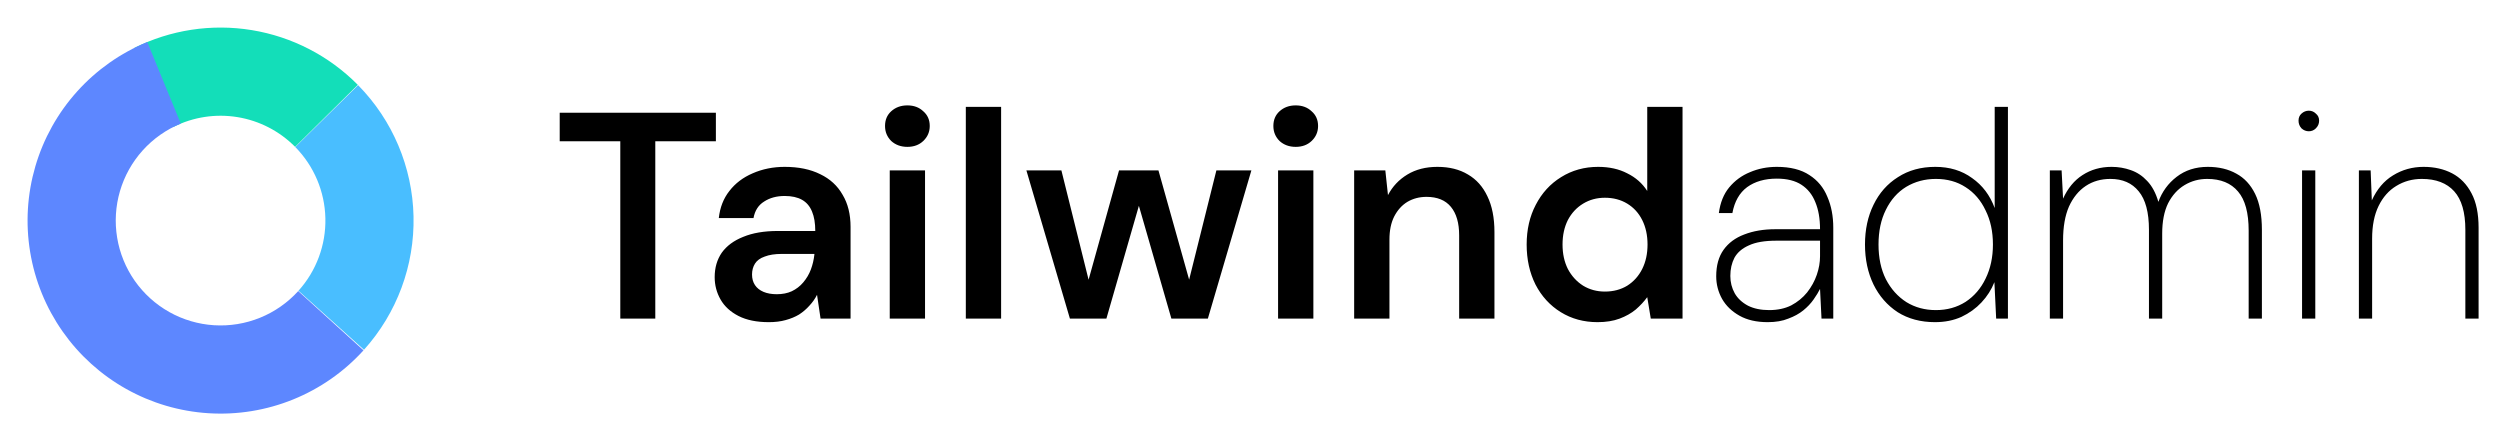
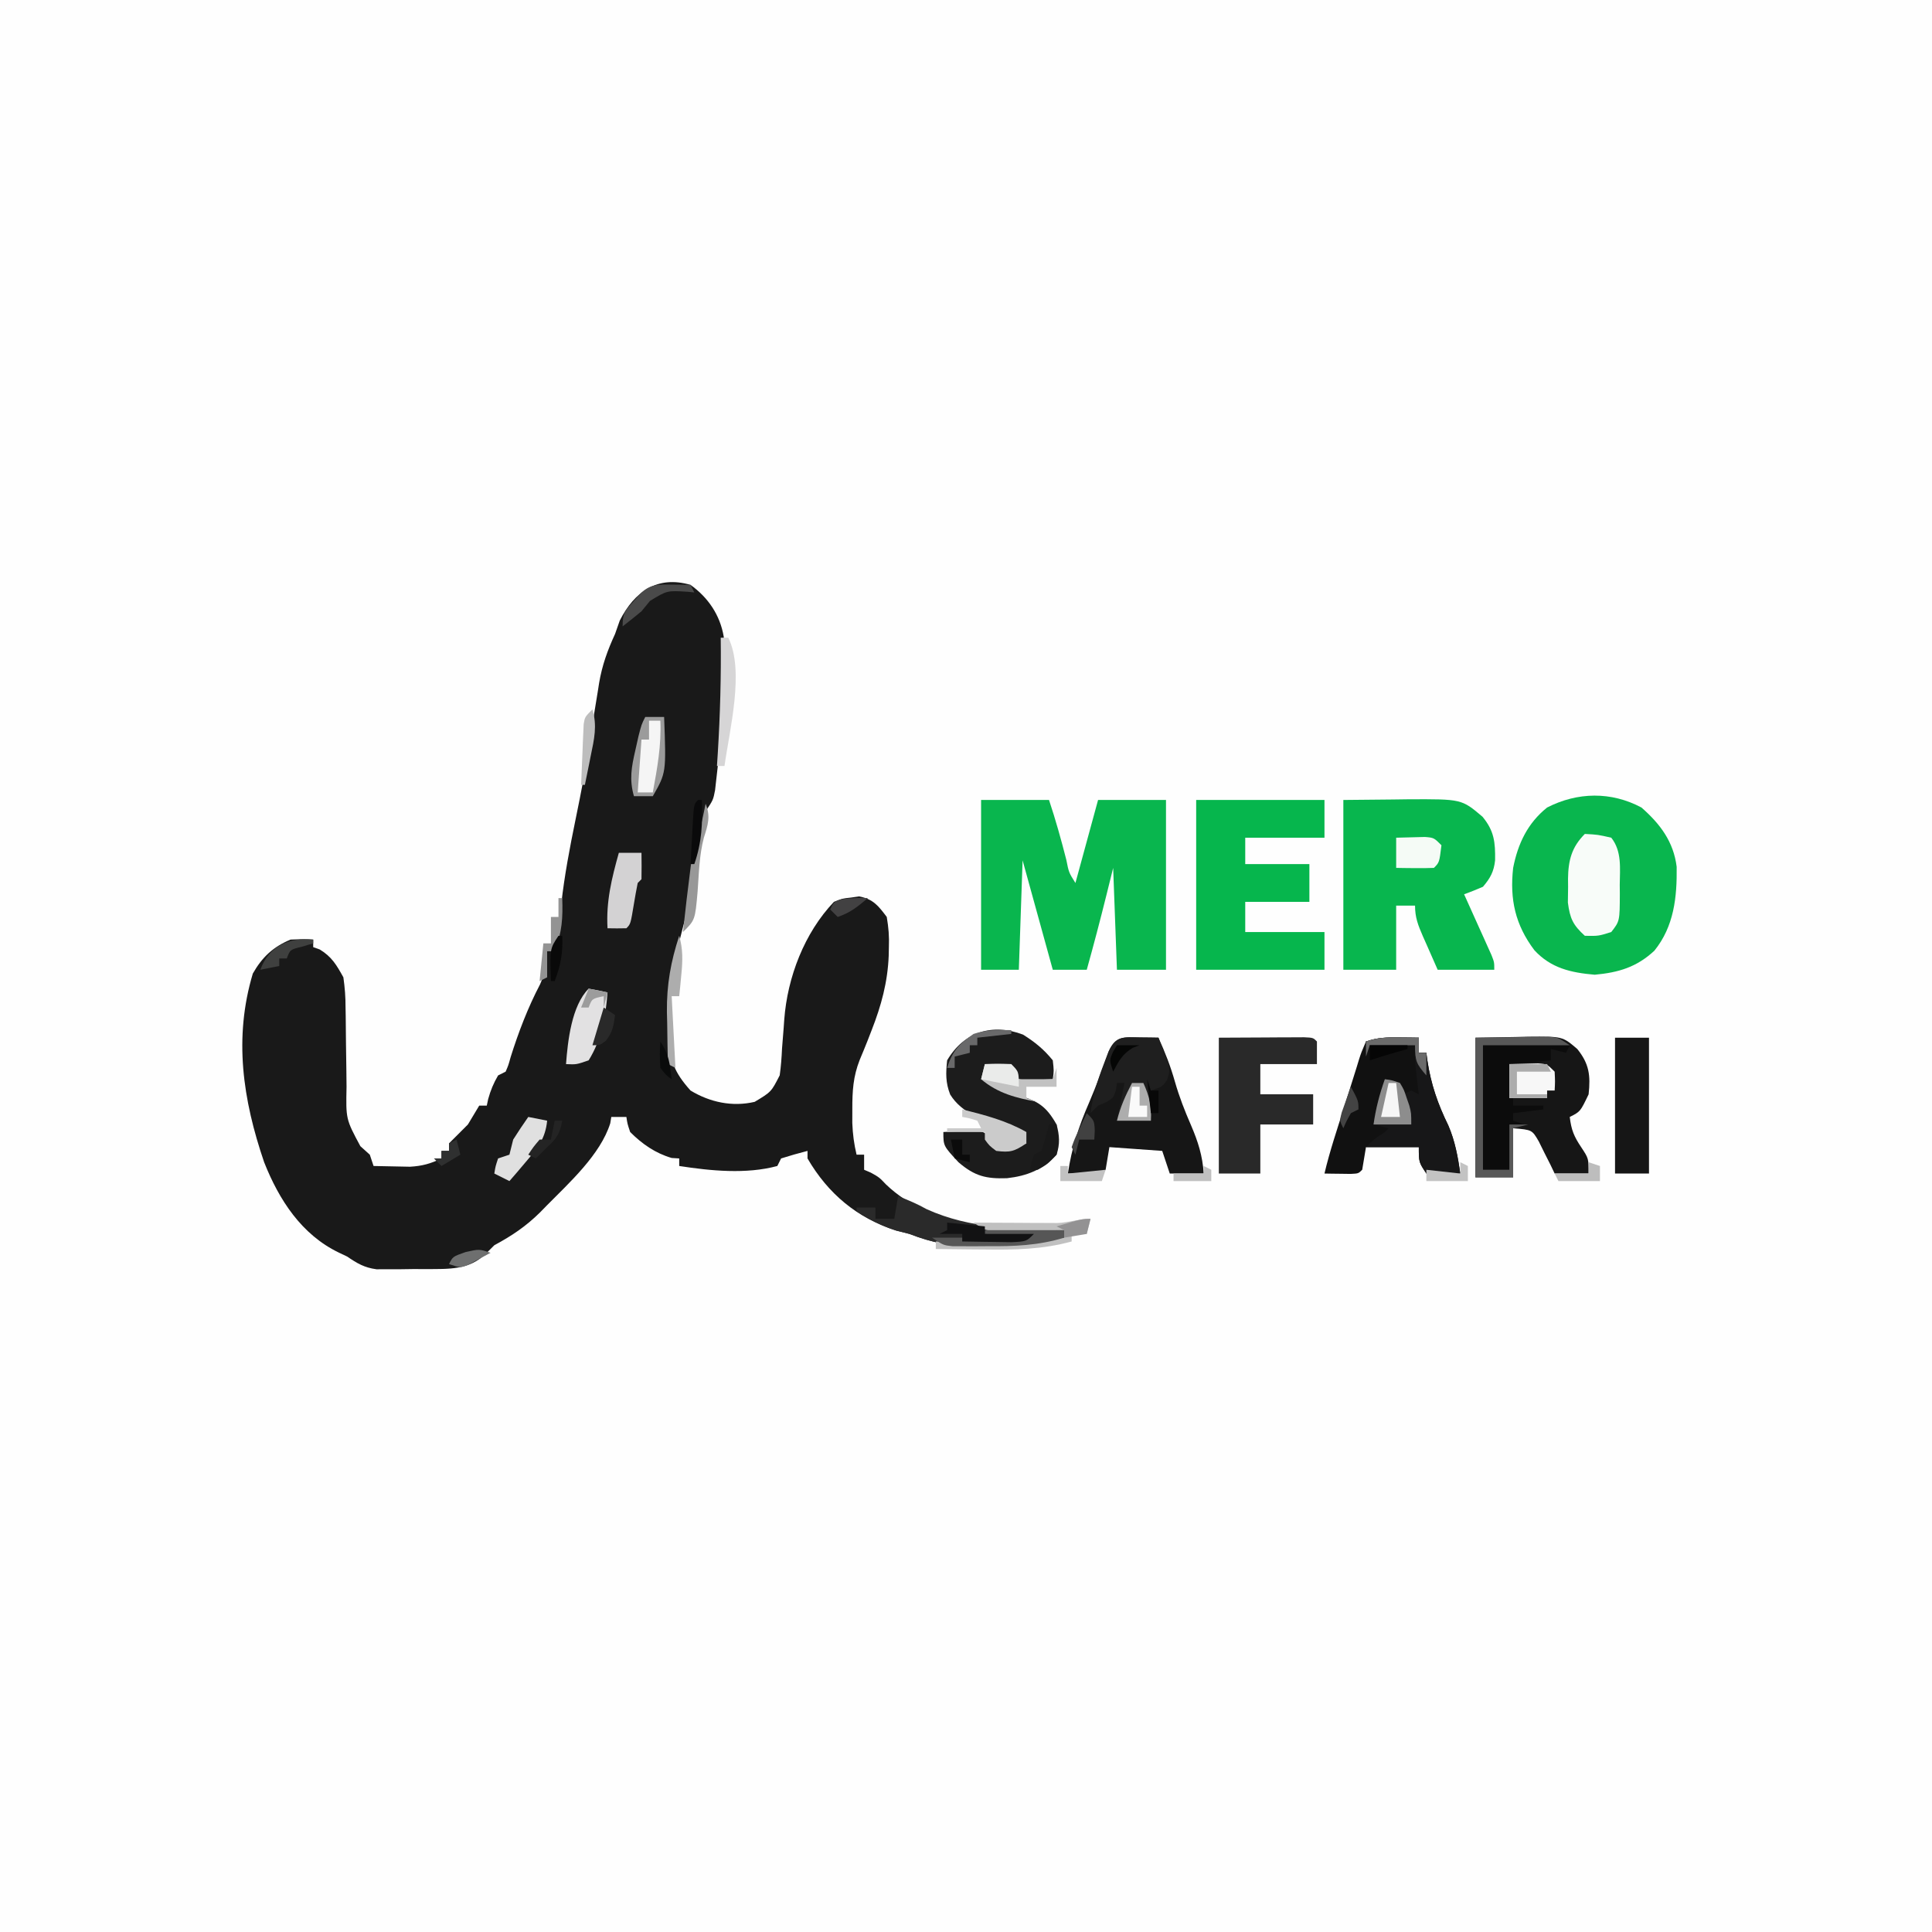
- <svg xmlns="http://www.w3.org/2000/svg" width="204" height="36" viewBox="0 0 204 36" fill="none">
-   <path d="M29.701 28.541C32.387 25.558 33.834 21.663 33.744 17.65C33.655 13.637 32.036 9.809 29.22 6.949L24.094 11.997C25.624 13.551 26.503 15.63 26.551 17.81C26.6 19.99 25.814 22.106 24.355 23.726L29.701 28.541Z" fill="#49BEFF" />
-   <path d="M29.196 6.923C26.858 4.559 23.831 2.996 20.55 2.458C17.268 1.919 13.901 2.433 10.93 3.926L14.159 10.355C15.773 9.544 17.602 9.265 19.385 9.558C21.167 9.85 22.811 10.699 24.082 11.983L29.196 6.923Z" fill="#13DEB9" />
-   <path d="M12.018 3.43C9.832 4.327 7.876 5.705 6.295 7.461C4.714 9.217 3.548 11.307 2.884 13.575C2.221 15.842 2.075 18.23 2.46 20.562C2.844 22.894 3.748 25.109 5.105 27.043C6.462 28.978 8.236 30.583 10.298 31.738C12.359 32.894 14.653 33.571 17.012 33.719C19.37 33.868 21.732 33.484 23.921 32.595C26.111 31.707 28.073 30.338 29.661 28.588L24.335 23.752C23.472 24.702 22.406 25.446 21.217 25.928C20.027 26.411 18.744 26.62 17.463 26.539C16.182 26.458 14.936 26.091 13.816 25.463C12.697 24.835 11.732 23.963 10.995 22.913C10.258 21.861 9.767 20.658 9.559 19.392C9.35 18.125 9.429 16.828 9.789 15.596C10.15 14.364 10.783 13.229 11.642 12.275C12.501 11.321 13.563 10.573 14.751 10.085L12.018 3.43Z" fill="#5D87FF" />
-   <path d="M50.616 26V11.528H45.672V9.2H58.416V11.528H53.472V26H50.616ZM62.734 26.288C61.742 26.288 60.918 26.12 60.262 25.784C59.606 25.448 59.118 25 58.798 24.44C58.478 23.88 58.318 23.272 58.318 22.616C58.318 21.848 58.51 21.184 58.894 20.624C59.294 20.064 59.878 19.632 60.646 19.328C61.414 19.008 62.358 18.848 63.478 18.848H66.526C66.526 18.208 66.438 17.68 66.262 17.264C66.086 16.832 65.814 16.512 65.446 16.304C65.078 16.096 64.606 15.992 64.03 15.992C63.374 15.992 62.814 16.144 62.35 16.448C61.886 16.736 61.598 17.184 61.486 17.792H58.654C58.75 16.928 59.038 16.192 59.518 15.584C59.998 14.96 60.63 14.48 61.414 14.144C62.214 13.792 63.086 13.616 64.03 13.616C65.166 13.616 66.134 13.816 66.934 14.216C67.734 14.6 68.342 15.16 68.758 15.896C69.19 16.616 69.406 17.488 69.406 18.512V26H66.958L66.67 24.056C66.51 24.376 66.302 24.672 66.046 24.944C65.806 25.216 65.526 25.456 65.206 25.664C64.886 25.856 64.518 26.008 64.102 26.12C63.702 26.232 63.246 26.288 62.734 26.288ZM63.382 24.008C63.846 24.008 64.254 23.928 64.606 23.768C64.974 23.592 65.286 23.352 65.542 23.048C65.814 22.728 66.022 22.376 66.166 21.992C66.31 21.608 66.406 21.2 66.454 20.768V20.72H63.79C63.23 20.72 62.766 20.792 62.398 20.936C62.03 21.064 61.766 21.256 61.606 21.512C61.446 21.768 61.366 22.064 61.366 22.4C61.366 22.736 61.446 23.024 61.606 23.264C61.766 23.504 61.998 23.688 62.302 23.816C62.606 23.944 62.966 24.008 63.382 24.008ZM72.603 26V13.904H75.483V26H72.603ZM74.043 11.984C73.515 11.984 73.075 11.824 72.723 11.504C72.387 11.168 72.219 10.76 72.219 10.28C72.219 9.784 72.387 9.384 72.723 9.08C73.075 8.76 73.515 8.6 74.043 8.6C74.571 8.6 75.003 8.76 75.339 9.08C75.691 9.384 75.867 9.784 75.867 10.28C75.867 10.76 75.691 11.168 75.339 11.504C75.003 11.824 74.571 11.984 74.043 11.984ZM78.811 26V8.72H81.691V26H78.811ZM87.305 26L83.753 13.904H86.609L89.081 23.84L88.553 23.816L91.313 13.904H94.529L97.313 23.816H96.785L99.257 13.904H102.113L98.561 26H95.585L92.633 15.752H93.233L90.281 26H87.305ZM104.291 26V13.904H107.171V26H104.291ZM105.73 11.984C105.203 11.984 104.763 11.824 104.411 11.504C104.075 11.168 103.907 10.76 103.907 10.28C103.907 9.784 104.075 9.384 104.411 9.08C104.763 8.76 105.203 8.6 105.73 8.6C106.259 8.6 106.691 8.76 107.027 9.08C107.379 9.384 107.555 9.784 107.555 10.28C107.555 10.76 107.379 11.168 107.027 11.504C106.691 11.824 106.259 11.984 105.73 11.984ZM110.499 26V13.904H113.043L113.259 15.92C113.627 15.216 114.155 14.656 114.843 14.24C115.531 13.824 116.347 13.616 117.291 13.616C118.267 13.616 119.099 13.824 119.787 14.24C120.475 14.64 121.003 15.232 121.371 16.016C121.755 16.8 121.947 17.776 121.947 18.944V26H119.067V19.208C119.067 18.2 118.843 17.424 118.395 16.88C117.947 16.336 117.283 16.064 116.403 16.064C115.827 16.064 115.307 16.2 114.843 16.472C114.395 16.744 114.035 17.144 113.763 17.672C113.507 18.184 113.379 18.808 113.379 19.544V26H110.499ZM130.359 26.288C129.239 26.288 128.239 26.016 127.359 25.472C126.479 24.928 125.791 24.176 125.295 23.216C124.815 22.256 124.575 21.168 124.575 19.952C124.575 18.736 124.823 17.656 125.319 16.712C125.815 15.752 126.503 15 127.383 14.456C128.279 13.896 129.287 13.616 130.407 13.616C131.319 13.616 132.111 13.792 132.783 14.144C133.471 14.48 134.015 14.96 134.415 15.584V8.72H137.295V26H134.703L134.415 24.248C134.159 24.6 133.847 24.936 133.479 25.256C133.111 25.56 132.671 25.808 132.159 26C131.647 26.192 131.047 26.288 130.359 26.288ZM130.959 23.792C131.647 23.792 132.255 23.632 132.783 23.312C133.311 22.976 133.719 22.52 134.007 21.944C134.295 21.368 134.439 20.704 134.439 19.952C134.439 19.2 134.295 18.536 134.007 17.96C133.719 17.384 133.311 16.936 132.783 16.616C132.255 16.296 131.647 16.136 130.959 16.136C130.303 16.136 129.711 16.296 129.183 16.616C128.655 16.936 128.239 17.384 127.935 17.96C127.647 18.536 127.503 19.2 127.503 19.952C127.503 20.704 127.647 21.368 127.935 21.944C128.239 22.52 128.655 22.976 129.183 23.312C129.711 23.632 130.303 23.792 130.959 23.792ZM144.243 26.288C143.331 26.288 142.563 26.112 141.939 25.76C141.315 25.408 140.843 24.952 140.523 24.392C140.203 23.816 140.043 23.2 140.043 22.544C140.043 21.664 140.243 20.944 140.643 20.384C141.043 19.824 141.603 19.408 142.323 19.136C143.059 18.848 143.907 18.704 144.867 18.704H148.515C148.515 17.84 148.387 17.104 148.131 16.496C147.891 15.888 147.515 15.416 147.003 15.08C146.491 14.744 145.819 14.576 144.987 14.576C144.011 14.576 143.203 14.808 142.563 15.272C141.939 15.736 141.539 16.44 141.363 17.384H140.259C140.371 16.536 140.651 15.84 141.099 15.296C141.563 14.736 142.131 14.32 142.803 14.048C143.475 13.76 144.203 13.616 144.987 13.616C146.091 13.616 146.979 13.84 147.651 14.288C148.323 14.72 148.811 15.312 149.115 16.064C149.435 16.8 149.595 17.64 149.595 18.584V26H148.635L148.515 23.576C148.387 23.832 148.211 24.12 147.987 24.44C147.763 24.76 147.483 25.056 147.147 25.328C146.811 25.6 146.403 25.824 145.923 26C145.459 26.192 144.899 26.288 144.243 26.288ZM144.363 25.304C145.051 25.304 145.651 25.176 146.163 24.92C146.675 24.648 147.107 24.296 147.459 23.864C147.811 23.416 148.075 22.936 148.251 22.424C148.427 21.912 148.515 21.408 148.515 20.912V19.64H144.939C143.995 19.64 143.251 19.768 142.707 20.024C142.163 20.264 141.771 20.6 141.531 21.032C141.307 21.464 141.195 21.96 141.195 22.52C141.195 23.032 141.315 23.504 141.555 23.936C141.795 24.352 142.155 24.688 142.635 24.944C143.115 25.184 143.691 25.304 144.363 25.304ZM157.895 26.288C156.727 26.288 155.711 26.016 154.847 25.472C153.999 24.912 153.343 24.16 152.879 23.216C152.415 22.256 152.183 21.168 152.183 19.952C152.183 18.736 152.415 17.656 152.879 16.712C153.343 15.752 154.007 15 154.871 14.456C155.735 13.896 156.751 13.616 157.919 13.616C159.087 13.616 160.087 13.92 160.919 14.528C161.767 15.12 162.383 15.936 162.767 16.976V8.72H163.847V26H162.887L162.743 23.024C162.503 23.632 162.151 24.184 161.687 24.68C161.239 25.16 160.695 25.552 160.055 25.856C159.415 26.144 158.695 26.288 157.895 26.288ZM157.967 25.304C158.879 25.304 159.687 25.08 160.391 24.632C161.095 24.168 161.639 23.536 162.023 22.736C162.423 21.92 162.623 20.992 162.623 19.952C162.623 18.896 162.423 17.968 162.023 17.168C161.639 16.352 161.095 15.72 160.391 15.272C159.703 14.824 158.895 14.6 157.967 14.6C157.071 14.6 156.263 14.816 155.543 15.248C154.839 15.68 154.287 16.304 153.887 17.12C153.487 17.92 153.287 18.864 153.287 19.952C153.287 21.04 153.487 21.984 153.887 22.784C154.303 23.584 154.863 24.208 155.567 24.656C156.271 25.088 157.071 25.304 157.967 25.304ZM167.267 26V13.904H168.227L168.347 16.208C168.731 15.36 169.259 14.72 169.931 14.288C170.619 13.84 171.411 13.616 172.307 13.616C172.851 13.616 173.371 13.704 173.867 13.88C174.379 14.056 174.827 14.352 175.211 14.768C175.611 15.184 175.915 15.752 176.123 16.472C176.427 15.64 176.923 14.96 177.611 14.432C178.315 13.888 179.163 13.616 180.155 13.616C181.051 13.616 181.827 13.8 182.483 14.168C183.139 14.52 183.651 15.072 184.019 15.824C184.387 16.576 184.571 17.552 184.571 18.752V26H183.491V18.824C183.491 17.368 183.203 16.304 182.627 15.632C182.051 14.944 181.211 14.6 180.107 14.6C179.435 14.6 178.819 14.768 178.259 15.104C177.699 15.44 177.251 15.936 176.915 16.592C176.595 17.248 176.435 18.072 176.435 19.064V26H175.355V18.752C175.355 17.328 175.075 16.28 174.515 15.608C173.971 14.936 173.203 14.6 172.211 14.6C171.443 14.6 170.771 14.792 170.195 15.176C169.619 15.56 169.163 16.12 168.827 16.856C168.507 17.592 168.347 18.512 168.347 19.616V26H167.267ZM187.848 26V13.904H188.928V26H187.848ZM188.4 10.712C188.176 10.712 187.976 10.632 187.8 10.472C187.64 10.296 187.56 10.088 187.56 9.848C187.56 9.608 187.64 9.416 187.8 9.272C187.976 9.112 188.176 9.032 188.4 9.032C188.624 9.032 188.816 9.112 188.976 9.272C189.152 9.416 189.24 9.608 189.24 9.848C189.24 10.088 189.152 10.296 188.976 10.472C188.816 10.632 188.624 10.712 188.4 10.712ZM192.485 26V13.904H193.445L193.541 16.352C193.957 15.44 194.533 14.76 195.269 14.312C196.021 13.848 196.853 13.616 197.765 13.616C198.645 13.616 199.421 13.792 200.093 14.144C200.765 14.496 201.293 15.04 201.677 15.776C202.061 16.496 202.253 17.432 202.253 18.584V26H201.173V18.752C201.173 17.328 200.869 16.28 200.261 15.608C199.653 14.936 198.773 14.6 197.621 14.6C196.853 14.6 196.157 14.792 195.533 15.176C194.925 15.544 194.445 16.088 194.093 16.808C193.741 17.528 193.565 18.416 193.565 19.472V26H192.485Z" fill="black" />
+ <svg xmlns="http://www.w3.org/2000/svg" version="1.1" width="512" height="512">
+   <path d="M0 0 C168.96 0 337.92 0 512 0 C512 168.96 512 337.92 512 512 C343.04 512 174.08 512 0 512 C0 343.04 0 174.08 0 0 Z " fill="#FEFEFE" transform="translate(0,0)" />
+   <path d="M0 0 C4.652 3.335 7.811 7.971 8.789 13.676 C9.722 23.958 8.715 33.953 7.625 44.188 C7.499 45.394 7.373 46.601 7.243 47.845 C7.114 48.983 6.985 50.121 6.852 51.293 C6.736 52.319 6.621 53.346 6.502 54.403 C6 57 6 57 4 60 C3.639 62.329 3.303 64.663 3 67 C2.67 67.33 2.34 67.66 2 68 C1.717 70.079 1.476 72.164 1.25 74.25 C0.611 79.783 -0.475 85.024 -1.929 90.399 C-4.256 99.096 -5.525 107.357 -5.625 116.375 C-5.648 117.331 -5.67 118.288 -5.694 119.273 C-5.623 125.791 -4.377 129.134 0 134 C5.127 137.117 11.096 138.387 17 137 C21.393 134.359 21.393 134.359 23.631 129.969 C23.972 127.576 24.139 125.227 24.25 122.812 C24.384 121.096 24.521 119.38 24.66 117.664 C24.747 116.443 24.747 116.443 24.836 115.196 C25.67 104 30.157 92.231 38 84 C40.184 83.117 40.184 83.117 42.438 82.875 C43.179 82.769 43.92 82.664 44.684 82.555 C48.402 83.27 49.76 85.021 52 88 C52.488 90.91 52.67 93.113 52.562 96 C52.547 96.75 52.532 97.499 52.517 98.272 C52.24 105.271 50.549 111.484 48 118 C47.63 118.951 47.26 119.903 46.879 120.883 C46.213 122.555 45.534 124.222 44.832 125.879 C43.087 130.326 42.865 134.144 42.875 138.938 C42.872 140.143 42.87 141.348 42.867 142.59 C42.982 145.532 43.317 148.145 44 151 C44.66 151 45.32 151 46 151 C46 152.32 46 153.64 46 155 C46.578 155.248 47.155 155.495 47.75 155.75 C50 157 50 157 51.797 158.887 C64.221 170.804 82.97 170.592 99 171 C99 171.66 99 172.32 99 173 C92.279 175.025 86.06 175.334 79.062 175.312 C78.029 175.329 76.996 175.345 75.932 175.361 C69.335 175.366 64.122 174.371 58 172 C56.845 171.711 55.69 171.423 54.5 171.125 C44.147 167.797 36.448 161.371 31 152 C31 151.34 31 150.68 31 150 C28.648 150.599 26.314 151.269 24 152 C23.67 152.66 23.34 153.32 23 154 C14.751 156.23 5.355 155.285 -3 154 C-3 153.34 -3 152.68 -3 152 C-3.66 151.959 -4.32 151.917 -5 151.875 C-9.323 150.614 -12.814 148.179 -16 145 C-16.734 142.801 -16.734 142.801 -17 141 C-18.32 141 -19.64 141 -21 141 C-21.133 141.824 -21.133 141.824 -21.27 142.664 C-23.868 150.975 -32.137 158.433 -38.125 164.5 C-38.985 165.381 -38.985 165.381 -39.862 166.279 C-43.629 170.006 -47.341 172.489 -52 175 C-52.701 175.701 -53.403 176.403 -54.125 177.125 C-58.64 181.64 -64.073 181.283 -70.082 181.322 C-71.21 181.319 -72.338 181.316 -73.5 181.312 C-75.192 181.337 -75.192 181.337 -76.918 181.361 C-78.552 181.362 -78.552 181.362 -80.219 181.363 C-81.208 181.366 -82.197 181.369 -83.217 181.372 C-86.458 180.939 -88.314 179.821 -91 178 C-91.718 177.658 -92.436 177.317 -93.176 176.965 C-103.078 172.204 -109.04 163.007 -113 153 C-118.681 136.352 -121.088 120.023 -116 103 C-113.529 98.654 -110.62 95.929 -106 94 C-102.75 93.875 -102.75 93.875 -100 94 C-100 94.66 -100 95.32 -100 96 C-99.422 96.206 -98.845 96.412 -98.25 96.625 C-95.048 98.582 -93.819 100.724 -92 104 C-91.608 106.795 -91.418 109.208 -91.426 111.996 C-91.412 112.748 -91.397 113.5 -91.383 114.274 C-91.341 116.662 -91.326 119.049 -91.312 121.438 C-91.283 123.822 -91.249 126.206 -91.21 128.59 C-91.188 130.068 -91.172 131.546 -91.163 133.025 C-91.343 141.583 -91.343 141.583 -87.5 148.75 C-86.263 149.864 -86.263 149.864 -85 151 C-84.67 151.99 -84.34 152.98 -84 154 C-81.938 154.054 -79.875 154.093 -77.812 154.125 C-76.664 154.148 -75.515 154.171 -74.332 154.195 C-71.083 154.005 -68.913 153.394 -66 152 C-66 151.34 -66 150.68 -66 150 C-65.34 150 -64.68 150 -64 150 C-64 149.34 -64 148.68 -64 148 C-62.333 146.333 -60.667 144.667 -59 143 C-58.165 141.608 -58.165 141.608 -57.312 140.188 C-56.879 139.466 -56.446 138.744 -56 138 C-55.34 138 -54.68 138 -54 138 C-53.876 137.423 -53.752 136.845 -53.625 136.25 C-52.986 133.949 -52.207 132.059 -51 130 C-50.34 129.67 -49.68 129.34 -49 129 C-48.265 127.291 -48.265 127.291 -47.688 125.188 C-45.615 118.59 -43.104 112.009 -39.887 105.879 C-38.543 103.032 -38.358 100.103 -38 97 C-37.34 97 -36.68 97 -36 97 C-36.021 96.196 -36.041 95.391 -36.062 94.562 C-36 92 -36 92 -35 91 C-34.714 88.838 -34.474 86.669 -34.25 84.5 C-33.407 77.016 -32.016 69.687 -30.5 62.312 C-28.983 54.93 -27.539 47.578 -26.457 40.117 C-25.87 36.112 -25.231 32.118 -24.562 28.125 C-24.452 27.422 -24.342 26.72 -24.228 25.996 C-23.423 21.268 -22.006 17.357 -20 13 C-19.587 11.824 -19.175 10.649 -18.75 9.438 C-14.849 1.775 -8.783 -2.562 0 0 Z " fill="#191919" transform="translate(183,155)" />
+   <path d="M0 0 C5.94 0 11.88 0 18 0 C19.753 5.259 21.221 10.511 22.588 15.873 C23.248 19.213 23.248 19.213 25 22 C26.98 14.74 28.96 7.48 31 0 C36.94 0 42.88 0 49 0 C49 14.85 49 29.7 49 45 C44.71 45 40.42 45 36 45 C35.67 36.09 35.34 27.18 35 18 C34.402 20.413 33.804 22.826 33.188 25.312 C31.547 31.9 29.829 38.462 28 45 C25.03 45 22.06 45 19 45 C16.36 35.43 13.72 25.86 11 16 C10.67 25.57 10.34 35.14 10 45 C6.7 45 3.4 45 0 45 C0 30.15 0 15.3 0 0 Z " fill="#09B64E" transform="translate(260,212)" />
+   <path d="M0 0 C4.959 4.348 8.514 9.056 9.336 15.727 C9.444 23.752 8.641 31.502 3.422 37.949 C-1.258 42.302 -6.041 43.726 -12.375 44.312 C-18.662 43.771 -23.98 42.589 -28.375 37.812 C-33.443 31.084 -34.933 24.344 -34 16 C-32.743 9.59 -30.171 4.139 -25 0 C-16.939 -4.126 -8.033 -4.279 0 0 Z " fill="#09B64E" transform="translate(435,214)" />
+   <path d="M0 0 C4.311 -0.041 8.621 -0.083 13.062 -0.125 C14.408 -0.143 15.754 -0.161 17.141 -0.18 C31.351 -0.246 31.351 -0.246 36.875 4.438 C39.974 8.175 40.294 11.198 40.215 16 C39.893 18.995 38.943 20.722 37 23 C35.353 23.714 33.687 24.387 32 25 C32.242 25.535 32.485 26.07 32.734 26.621 C33.827 29.037 34.913 31.456 36 33.875 C36.382 34.717 36.763 35.559 37.156 36.426 C37.698 37.634 37.698 37.634 38.25 38.867 C38.585 39.611 38.92 40.354 39.266 41.121 C40 43 40 43 40 45 C35.05 45 30.1 45 25 45 C24.01 42.752 23.02 40.504 22 38.188 C21.687 37.484 21.374 36.78 21.051 36.055 C19.808 33.194 19 31.151 19 28 C17.35 28 15.7 28 14 28 C14 33.61 14 39.22 14 45 C9.38 45 4.76 45 0 45 C0 30.15 0 15.3 0 0 Z " fill="#08B64E" transform="translate(356,212)" />
+   <path d="M0 0 C11.22 0 22.44 0 34 0 C34 3.3 34 6.6 34 10 C27.07 10 20.14 10 13 10 C13 12.31 13 14.62 13 17 C18.61 17 24.22 17 30 17 C30 20.3 30 23.6 30 27 C24.39 27 18.78 27 13 27 C13 29.64 13 32.28 13 35 C19.93 35 26.86 35 34 35 C34 38.3 34 41.6 34 45 C22.78 45 11.56 45 0 45 C0 30.15 0 15.3 0 0 Z " fill="#06B64D" transform="translate(317,212)" />
+   <path d="M0 0 C3.527 -0.062 7.054 -0.124 10.688 -0.188 C12.342 -0.228 12.342 -0.228 14.03 -0.27 C23.083 -0.347 23.083 -0.347 27 3 C30.17 6.935 30.533 10.021 30 15 C27.8 19.6 27.8 19.6 25 21 C25.401 24.41 26.11 26.163 28.062 29.062 C30 32 30 32 30 36 C27.03 36 24.06 36 21 36 C20.437 34.826 20.437 34.826 19.863 33.629 C19.352 32.617 18.84 31.605 18.312 30.562 C17.564 29.048 17.564 29.048 16.801 27.504 C15.008 24.411 15.008 24.411 10 24 C10 28.29 10 32.58 10 37 C6.7 37 3.4 37 0 37 C0 24.79 0 12.58 0 0 Z " fill="#161616" transform="translate(391,275)" />
+   <path d="M0 0 C0.994 0.009 1.988 0.018 3.012 0.027 C4.151 0.045 4.151 0.045 5.312 0.062 C5.312 1.383 5.312 2.703 5.312 4.062 C5.973 4.062 6.633 4.062 7.312 4.062 C7.399 4.729 7.485 5.395 7.574 6.082 C8.545 12.45 10.318 17.565 13.137 23.336 C14.911 27.45 15.671 31.647 16.312 36.062 C14.855 36.143 13.396 36.202 11.938 36.25 C11.125 36.285 10.313 36.32 9.477 36.355 C8.762 36.259 8.048 36.162 7.312 36.062 C5.312 33.062 5.312 33.062 5.312 29.062 C0.693 29.062 -3.928 29.062 -8.688 29.062 C-9.018 31.043 -9.348 33.023 -9.688 35.062 C-10.688 36.062 -10.688 36.062 -12.754 36.16 C-13.578 36.149 -14.401 36.137 -15.25 36.125 C-16.076 36.116 -16.903 36.107 -17.754 36.098 C-18.392 36.086 -19.03 36.074 -19.688 36.062 C-18.302 30.143 -16.339 24.364 -14.504 18.571 C-14.042 17.103 -13.584 15.634 -13.131 14.163 C-12.477 12.038 -11.807 9.919 -11.133 7.801 C-10.933 7.14 -10.733 6.48 -10.526 5.8 C-9.93 3.958 -9.93 3.958 -8.688 1.062 C-5.538 0.013 -3.299 -0.039 0 0 Z " fill="#111111" transform="translate(370.6875,274.9375)" />
+   <path d="M0 0 C0.91 0.009 1.82 0.018 2.758 0.027 C3.806 0.045 3.806 0.045 4.875 0.062 C6.635 3.917 8.097 7.671 9.25 11.75 C10.392 15.733 11.847 19.451 13.5 23.25 C15.377 27.617 16.552 31.329 16.875 36.062 C13.905 36.062 10.935 36.062 7.875 36.062 C7.215 34.083 6.555 32.102 5.875 30.062 C-1.055 29.567 -1.055 29.567 -8.125 29.062 C-8.455 31.043 -8.785 33.023 -9.125 35.062 C-10.125 36.062 -10.125 36.062 -12.191 36.16 C-13.015 36.149 -13.839 36.137 -14.688 36.125 C-15.514 36.116 -16.34 36.107 -17.191 36.098 C-17.829 36.086 -18.468 36.074 -19.125 36.062 C-18.127 29.33 -16.224 23.466 -13.492 17.242 C-11.563 12.754 -9.91 8.171 -8.238 3.582 C-6.405 -0.566 -4.175 -0.054 0 0 Z " fill="#161616" transform="translate(302.125,274.9375)" />
+   <path d="M0 0 C3.176 2.002 5.509 3.89 7.875 6.812 C8.188 9.625 8.188 9.625 7.875 11.812 C6.418 11.893 4.959 11.952 3.5 12 C2.688 12.035 1.876 12.07 1.039 12.105 C0.325 12.009 -0.389 11.912 -1.125 11.812 C-1.785 10.822 -2.445 9.832 -3.125 8.812 C-6.709 8.562 -6.709 8.562 -10.125 8.812 C-9.849 10.753 -9.849 10.753 -9.125 12.812 C-6.243 14.734 -4.538 15.283 -1.25 16.062 C3.994 17.604 6.165 19.025 8.875 23.812 C9.658 26.706 9.819 28.946 8.875 31.812 C5.259 35.802 0.988 37.467 -4.273 38.051 C-9.774 38.234 -12.804 37.531 -17.125 33.812 C-21.125 29.497 -21.125 29.497 -21.125 25.812 C-19.356 25.704 -17.584 25.627 -15.812 25.562 C-14.826 25.516 -13.84 25.47 -12.824 25.422 C-10.125 25.812 -10.125 25.812 -8.426 27.809 C-7.997 28.47 -7.567 29.131 -7.125 29.812 C-3.984 30.205 -2.146 29.819 0.875 28.812 C0.545 27.823 0.215 26.832 -0.125 25.812 C-2.189 24.963 -2.189 24.963 -4.688 24.438 C-10.164 22.937 -16.21 20.93 -19.32 15.867 C-20.564 12.692 -20.48 10.186 -20.125 6.812 C-15.648 -0.764 -8.146 -3.096 0 0 Z " fill="#1C1C1C" transform="translate(271.125,274.1875)" />
+   <path d="M0 0 C6.157 -0.031 6.157 -0.031 12.438 -0.062 C14.382 -0.076 14.382 -0.076 16.365 -0.09 C17.884 -0.094 17.884 -0.094 19.434 -0.098 C20.476 -0.103 21.518 -0.108 22.592 -0.114 C25 0 25 0 26 1 C26 2.98 26 4.96 26 7 C21.05 7 16.1 7 11 7 C11 9.64 11 12.28 11 15 C15.62 15 20.24 15 25 15 C25 17.64 25 20.28 25 23 C20.38 23 15.76 23 11 23 C11 27.29 11 31.58 11 36 C7.37 36 3.74 36 0 36 C0 24.12 0 12.24 0 0 Z " fill="#292929" transform="translate(323,275)" />
+   <path d="M0 0 C0.994 0.009 1.988 0.018 3.012 0.027 C4.151 0.045 4.151 0.045 5.312 0.062 C5.312 1.383 5.312 2.703 5.312 4.062 C5.973 4.062 6.633 4.062 7.312 4.062 C7.399 4.729 7.485 5.395 7.574 6.082 C8.545 12.45 10.318 17.565 13.137 23.336 C14.911 27.45 15.671 31.647 16.312 36.062 C14.855 36.143 13.396 36.202 11.938 36.25 C11.125 36.285 10.313 36.32 9.477 36.355 C8.762 36.259 8.048 36.162 7.312 36.062 C5.312 33.062 5.312 33.062 5.312 29.062 C0.693 29.062 -3.928 29.062 -8.688 29.062 C-6.688 27.062 -6.688 27.062 -3.688 25.062 C-3.357 24.733 -3.027 24.402 -2.688 24.062 C-4.008 23.733 -5.327 23.402 -6.688 23.062 C-6.088 18.868 -5.113 15.053 -3.688 11.062 C-1.75 11.375 -1.75 11.375 0.312 12.062 C0.642 13.053 0.973 14.043 1.312 15.062 C1.972 14.732 2.632 14.402 3.312 14.062 C3.973 14.393 4.633 14.723 5.312 15.062 C5.24 14.459 5.168 13.856 5.094 13.234 C5.001 12.435 4.908 11.636 4.812 10.812 C4.72 10.024 4.627 9.235 4.531 8.422 C4.312 6.062 4.312 6.062 4.312 2.062 C0.352 2.062 -3.607 2.062 -7.688 2.062 C-8.018 3.053 -8.348 4.043 -8.688 5.062 C-8.688 3.743 -8.688 2.422 -8.688 1.062 C-5.538 0.013 -3.299 -0.039 0 0 Z " fill="#171718" transform="translate(370.6875,274.9375)" />
+   <path d="M0 0 C2.97 0 5.94 0 9 0 C9 11.88 9 23.76 9 36 C6.03 36 3.06 36 0 36 C0 24.12 0 12.24 0 0 Z " fill="#161616" transform="translate(428,275)" />
+   <path d="M0 0 C3.438 0.188 3.438 0.188 7 1 C9.854 4.593 9.294 9.136 9.25 13.5 C9.258 14.259 9.265 15.019 9.273 15.801 C9.248 23.113 9.248 23.113 7 26 C3.625 27.062 3.625 27.062 0 27 C-3.143 24.137 -3.944 22.432 -4.496 18.188 C-4.497 16.792 -4.477 15.395 -4.438 14 C-4.445 13.301 -4.452 12.603 -4.459 11.883 C-4.399 7.016 -3.496 3.496 0 0 Z " fill="#F8FCF9" transform="translate(420,221)" />
+   <path d="M0 0 C7.59 0 15.18 0 23 0 C22.67 0.66 22.34 1.32 22 2 C20.68 1.67 19.36 1.34 18 1 C18 1.99 18 2.98 18 4 C14.7 4.33 11.4 4.66 8 5 C8 8.63 8 12.26 8 16 C10.64 16 13.28 16 16 16 C16 16.33 16 16.66 16 17 C12.04 17.495 12.04 17.495 8 18 C8 18.66 8 19.32 8 20 C8.99 20.33 9.98 20.66 11 21 C9.68 21 8.36 21 7 21 C7 24.96 7 28.92 7 33 C4.69 33 2.38 33 0 33 C0 22.11 0 11.22 0 0 Z " fill="#0C0C0C" transform="translate(393,277)" />
+   <path d="M0 0 C0.91 0.009 1.82 0.018 2.758 0.027 C3.806 0.045 3.806 0.045 4.875 0.062 C5.435 1.472 5.972 2.891 6.5 4.312 C6.802 5.101 7.103 5.89 7.414 6.703 C7.875 9.062 7.875 9.062 7.148 11.297 C5.875 13.062 5.875 13.062 2.875 14.062 C2.875 16.703 2.875 19.343 2.875 22.062 C-0.095 22.062 -3.065 22.062 -6.125 22.062 C-5.465 18.762 -4.805 15.463 -4.125 12.062 C-4.785 12.062 -5.445 12.062 -6.125 12.062 C-6.207 12.681 -6.29 13.3 -6.375 13.938 C-7.125 16.062 -7.125 16.062 -9.062 17.188 C-9.743 17.476 -10.424 17.765 -11.125 18.062 C-11.785 18.723 -12.445 19.383 -13.125 20.062 C-12.511 15.515 -11.336 11.529 -9.688 7.25 C-9.256 6.109 -8.824 4.968 -8.379 3.793 C-6.405 -0.505 -4.391 -0.056 0 0 Z " fill="#1F1F1F" transform="translate(302.125,274.9375)" />
+   <path d="M0 0 C2.637 1.008 5.097 2.054 7.562 3.438 C19.174 8.715 31.472 8.681 44 9 C44 9.66 44 10.32 44 11 C37.279 13.025 31.06 13.334 24.062 13.312 C23.029 13.329 21.996 13.345 20.932 13.361 C14.335 13.366 9.12 12.375 3 10 C1.804 9.691 0.608 9.381 -0.625 9.062 C-4.526 7.834 -7.519 6.131 -11 4 C-11 3.67 -11 3.34 -11 3 C-9.35 3 -7.7 3 -6 3 C-6 3.99 -6 4.98 -6 6 C-4.35 6 -2.7 6 -1 6 C-0.67 4.02 -0.34 2.04 0 0 Z " fill="#2A2A2A" transform="translate(238,317)" />
+   <path d="M0 0 C3.568 -0.041 7.136 -0.083 10.812 -0.125 C11.934 -0.143 13.055 -0.161 14.21 -0.18 C15.539 -0.188 15.539 -0.188 16.895 -0.195 C17.801 -0.206 18.706 -0.216 19.64 -0.227 C22 0 22 0 25 2 C17.41 2 9.82 2 2 2 C2 12.89 2 23.78 2 35 C4.31 35 6.62 35 9 35 C9 31.04 9 27.08 9 23 C10.65 23 12.3 23 14 23 C12.68 23.33 11.36 23.66 10 24 C10 28.29 10 32.58 10 37 C6.7 37 3.4 37 0 37 C0 24.79 0 12.58 0 0 Z " fill="#585858" transform="translate(391,275)" />
+   <path d="M0 0 C1.65 0 3.3 0 5 0 C5.554 14.781 5.554 14.781 2 21 C0.35 21 -1.3 21 -3 21 C-4.267 16.564 -3.649 13.269 -2.625 8.812 C-2.349 7.581 -2.073 6.35 -1.789 5.082 C-1 2 -1 2 0 0 Z " fill="#9B9B9B" transform="translate(171,190)" />
+   <path d="M0 0 C1.98 0 3.96 0 6 0 C6.042 2.333 6.041 4.667 6 7 C5.67 7.33 5.34 7.66 5 8 C4.63 9.826 4.303 11.661 4 13.5 C3.111 18.889 3.111 18.889 2 20 C0.334 20.041 -1.334 20.043 -3 20 C-3.409 12.919 -1.904 6.801 0 0 Z " fill="#D3D2D3" transform="translate(164,226)" />
+   <path d="M0 0 C1.675 0.286 3.344 0.618 5 1 C4.529 7.352 3.42 13.513 0 19 C-3.25 20.125 -3.25 20.125 -6 20 C-5.538 13.883 -4.528 4.528 0 0 Z " fill="#E2E1E2" transform="translate(156,262)" />
+   <path d="M0 0 C1.65 0.33 3.3 0.66 5 1 C4.521 5.763 2.505 8.226 -0.562 11.812 C-1.802 13.276 -1.802 13.276 -3.066 14.77 C-3.704 15.506 -4.343 16.242 -5 17 C-6.32 16.34 -7.64 15.68 -9 15 C-8.688 13.062 -8.688 13.062 -8 11 C-7.01 10.67 -6.02 10.34 -5 10 C-4.655 8.67 -4.325 7.335 -4 6 C-2.712 3.97 -1.384 1.965 0 0 Z " fill="#E0E0E0" transform="translate(140,296)" />
+   <path d="M0 0 C1.625 -0.054 3.25 -0.093 4.875 -0.125 C5.78 -0.148 6.685 -0.171 7.617 -0.195 C10 0 10 0 12 2 C12.125 4.625 12.125 4.625 12 7 C11.34 7 10.68 7 10 7 C10 7.66 10 8.32 10 9 C6.7 9 3.4 9 0 9 C0 6.03 0 3.06 0 0 Z " fill="#F7F7F7" transform="translate(400,282)" />
+   <path d="M0 0 C2.31 0 4.62 0 7 0 C7.66 1.32 8.32 2.64 9 4 C11.97 4 14.94 4 18 4 C18.33 3.01 18.66 2.02 19 1 C19 2.65 19 4.3 19 6 C16.36 6 13.72 6 11 6 C11 6.99 11 7.98 11 9 C11.99 9.33 12.98 9.66 14 10 C8.35 9.003 3.447 7.763 -1 4 C-0.67 2.68 -0.34 1.36 0 0 Z " fill="#C2C2C2" transform="translate(261,282)" />
+   <path d="M0 0 C-0.33 1.32 -0.66 2.64 -1 4 C-2.32 4 -3.64 4 -5 4 C-5 4.66 -5 5.32 -5 6 C-12.765 8.128 -20.042 8.236 -28.062 8.125 C-29.31 8.116 -30.557 8.107 -31.842 8.098 C-34.895 8.074 -37.947 8.041 -41 8 C-41 7.34 -41 6.68 -41 6 C-40.223 6.005 -39.446 6.01 -38.645 6.016 C-35.138 6.037 -31.632 6.05 -28.125 6.062 C-26.902 6.071 -25.678 6.079 -24.418 6.088 C-23.251 6.091 -22.085 6.094 -20.883 6.098 C-19.804 6.103 -18.725 6.108 -17.614 6.114 C-15.018 6.179 -15.018 6.179 -13 5 C-11 4.96 -9 4.957 -7 5 C-7 4.34 -7 3.68 -7 3 C-7.62 3.01 -8.241 3.021 -8.88 3.032 C-11.691 3.073 -14.502 3.099 -17.312 3.125 C-18.289 3.142 -19.265 3.159 -20.271 3.176 C-21.209 3.182 -22.147 3.189 -23.113 3.195 C-23.977 3.206 -24.841 3.216 -25.732 3.227 C-28 3 -28 3 -31 1 C-29.895 1.008 -29.895 1.008 -28.769 1.016 C-25.429 1.037 -22.09 1.05 -18.75 1.062 C-17.591 1.071 -16.432 1.079 -15.238 1.088 C-14.123 1.091 -13.008 1.094 -11.859 1.098 C-10.833 1.103 -9.807 1.108 -8.749 1.114 C-5.732 0.989 -2.984 0 0 0 Z " fill="#C0C0C0" transform="translate(289,323)" />
+   <path d="M0 0 C1.625 -0.054 3.25 -0.093 4.875 -0.125 C5.78 -0.148 6.685 -0.171 7.617 -0.195 C10 0 10 0 12 2 C11.444 6.556 11.444 6.556 10 8 C8.314 8.072 6.625 8.084 4.938 8.062 C4.018 8.053 3.099 8.044 2.152 8.035 C1.442 8.024 0.732 8.012 0 8 C0 5.36 0 2.72 0 0 Z " fill="#F5FBF6" transform="translate(370,222)" />
+   <path d="M0 0 C5.986 1.502 11.613 2.942 17 6 C17 6.99 17 7.98 17 9 C13.767 11.155 12.748 11.469 9 11 C7.188 9.625 7.188 9.625 6 8 C6 7.34 6 6.68 6 6 C2.7 6 -0.6 6 -4 6 C-4 5.67 -4 5.34 -4 5 C-1.03 5 1.94 5 5 5 C4.67 4.34 4.34 3.68 4 3 C1.975 2.348 1.975 2.348 0 2 C0 1.34 0 0.68 0 0 Z " fill="#CBCBCB" transform="translate(255,294)" />
+   <path d="M0 0 C1.891 0.258 1.891 0.258 4 1 C5.047 2.742 5.047 2.742 5.75 4.875 C6.114 5.923 6.114 5.923 6.484 6.992 C7 9 7 9 7 12 C3.7 12 0.4 12 -3 12 C-2.401 7.805 -1.425 3.99 0 0 Z " fill="#8D8D8D" transform="translate(367,286)" />
+   <path d="M0 0 C0.99 0 1.98 0 3 0 C3.295 6.497 2.173 12.622 1 19 C-0.32 19 -1.64 19 -3 19 C-2.67 14.38 -2.34 9.76 -2 5 C-1.34 5 -0.68 5 0 5 C0 3.35 0 1.7 0 0 Z " fill="#F5F5F5" transform="translate(172,191)" />
+   <path d="M0 0 C0.66 0 1.32 0 2 0 C6.384 8.767 2.287 24.61 1 34 C0.34 34 -0.32 34 -1 34 C-0.928 32.886 -0.856 31.773 -0.781 30.625 C-0.149 20.401 0.126 10.242 0 0 Z " fill="#D6D5D6" transform="translate(191,169)" />
+   <path d="M0 0 C0.99 0 1.98 0 3 0 C4.604 3.508 5.22 6.144 5 10 C2.03 10 -0.94 10 -4 10 C-3.066 6.264 -1.773 3.391 0 0 Z " fill="#ADADAD" transform="translate(300,287)" />
+   <path d="M0 0 C6.93 0 13.86 0 21 0 C21 0.66 21 1.32 21 2 C14.159 4.085 7.812 4.302 0.688 4.25 C-0.938 4.262 -0.938 4.262 -2.596 4.273 C-3.633 4.271 -4.67 4.268 -5.738 4.266 C-6.677 4.263 -7.616 4.261 -8.583 4.259 C-11 4 -11 4 -14 2 C-5.75 2 2.5 2 11 2 C5.555 1.505 5.555 1.505 0 1 C0 0.67 0 0.34 0 0 Z " fill="#565656" transform="translate(261,326)" />
+   <path d="M0 0 C3.3 0.33 6.6 0.66 10 1 C10 1.66 10 2.32 10 3 C14.29 3 18.58 3 23 3 C21 5 21 5 17.086 5.195 C15.516 5.182 13.945 5.158 12.375 5.125 C11.573 5.116 10.771 5.107 9.945 5.098 C7.963 5.074 5.982 5.038 4 5 C4 4.34 4 3.68 4 3 C2.02 3 0.04 3 -2 3 C-1.34 2.67 -0.68 2.34 0 2 C0 1.34 0 0.68 0 0 Z " fill="#121213" transform="translate(251,324)" />
+   <path d="M0 0 C1.014 3.618 0.93 6.497 0.562 10.25 C0.41 11.866 0.41 11.866 0.254 13.516 C0.17 14.335 0.086 15.155 0 16 C-0.66 16 -1.32 16 -2 16 C-1.67 22.27 -1.34 28.54 -1 35 C-1.66 34.67 -2.32 34.34 -3 34 C-3.089 30.396 -3.141 26.792 -3.188 23.188 C-3.213 22.183 -3.238 21.178 -3.264 20.143 C-3.333 12.971 -2.237 6.81 0 0 Z " fill="#ADADAD" transform="translate(180,248)" />
+   <path d="M0 0 C1.355 3.387 0.614 5.594 -0.461 8.975 C-1.69 13.594 -1.777 18.485 -2.123 23.236 C-2.791 30.826 -2.791 30.826 -6 34 C-5.403 28.324 -4.726 22.66 -4 17 C-3.752 15.051 -3.752 15.051 -3.5 13.062 C-3 10 -3 10 -2 9 C-1.609 7.488 -1.26 5.965 -0.938 4.438 C-0.761 3.611 -0.584 2.785 -0.402 1.934 C-0.27 1.296 -0.137 0.657 0 0 Z " fill="#989898" transform="translate(187,213)" />
+   <path d="M0 0 C3.375 -0.125 3.375 -0.125 7 0 C9 2 9 2 9 6 C5.7 5.34 2.4 4.68 -1 4 C-0.67 2.68 -0.34 1.36 0 0 Z " fill="#EAEBEA" transform="translate(261,282)" />
+   <path d="M0 0 C3.3 0 6.6 0 10 0 C10.33 0.66 10.66 1.32 11 2 C8.03 2 5.06 2 2 2 C2 3.98 2 5.96 2 8 C4.64 8 7.28 8 10 8 C10 8.33 10 8.66 10 9 C6.7 9 3.4 9 0 9 C0 6.03 0 3.06 0 0 Z " fill="#ACACAC" transform="translate(400,282)" />
+   <path d="M0 0 C0.91 0.009 1.82 0.018 2.758 0.027 C3.806 0.045 3.806 0.045 4.875 0.062 C5.205 0.723 5.535 1.383 5.875 2.062 C5.283 2.004 4.692 1.946 4.082 1.887 C-1.335 1.541 -1.335 1.541 -5.875 4.312 C-6.617 5.22 -7.36 6.128 -8.125 7.062 C-9.774 8.418 -11.435 9.759 -13.125 11.062 C-13.125 7.517 -12.531 7.002 -10.25 4.438 C-9.716 3.826 -9.183 3.215 -8.633 2.586 C-5.877 -0.198 -3.781 -0.048 0 0 Z " fill="#4A4A4A" transform="translate(178.125,154.9375)" />
+   <path d="M0 0 C0.994 0.009 1.988 0.018 3.012 0.027 C4.151 0.045 4.151 0.045 5.312 0.062 C5.312 1.383 5.312 2.703 5.312 4.062 C5.973 4.062 6.633 4.062 7.312 4.062 C7.312 6.043 7.312 8.023 7.312 10.062 C4.689 7.001 4.312 6.331 4.312 2.062 C0.352 2.062 -3.607 2.062 -7.688 2.062 C-8.018 3.053 -8.348 4.043 -8.688 5.062 C-8.688 3.743 -8.688 2.422 -8.688 1.062 C-5.538 0.013 -3.299 -0.039 0 0 Z " fill="#6B6B6B" transform="translate(370.6875,274.9375)" />
+   <path d="M0 0 C0.66 0 1.32 0 2 0 C2.437 5.242 2.437 5.242 2 8 C-0.375 10.5 -0.375 10.5 -3 12 C-3.66 12 -4.32 12 -5 12 C-4.625 10.062 -4.625 10.062 -4 8 C-3.34 7.67 -2.68 7.34 -2 7 C-1.269 4.686 -0.599 2.352 0 0 Z " fill="#191919" transform="translate(278,298)" />
+   <path d="M0 0 C0.33 0 0.66 0 1 0 C1.18 5.22 0.971 9.073 -1 14 C-1.66 14 -2.32 14 -3 14 C-3 16.31 -3 18.62 -3 21 C-3.66 21.33 -4.32 21.66 -5 22 C-4.67 18.7 -4.34 15.4 -4 12 C-3.34 12 -2.68 12 -2 12 C-2 9.69 -2 7.38 -2 5 C-1.34 5 -0.68 5 0 5 C0 3.35 0 1.7 0 0 Z " fill="#939393" transform="translate(148,238)" />
+   <path d="M0 0 C0 0.33 0 0.66 0 1 C-4.455 1.495 -4.455 1.495 -9 2 C-9 2.66 -9 3.32 -9 4 C-9.66 4 -10.32 4 -11 4 C-11 4.66 -11 5.32 -11 6 C-12.32 6.33 -13.64 6.66 -15 7 C-15 7.99 -15 8.98 -15 10 C-15.66 10 -16.32 10 -17 10 C-15.648 5.577 -13.801 3.596 -10 1 C-6.527 -0.158 -3.639 -0.069 0 0 Z " fill="#69696A" transform="translate(268,273)" />
+   <path d="M0 0 C0 0.33 0 0.66 0 1 C-0.969 1.289 -1.939 1.577 -2.938 1.875 C-6.107 2.642 -6.107 2.642 -7 5 C-7.66 5 -8.32 5 -9 5 C-9 5.66 -9 6.32 -9 7 C-10.65 7.33 -12.3 7.66 -14 8 C-11.726 1.634 -6.412 -0.611 0 0 Z " fill="#3F403F" transform="translate(83,249)" />
+   <path d="M0 0 C0.99 0.33 1.98 0.66 3 1 C3 2.32 3 3.64 3 5 C-0.63 5 -4.26 5 -8 5 C-8.33 4.34 -8.66 3.68 -9 3 C-6.03 3 -3.06 3 0 3 C0 2.01 0 1.02 0 0 Z " fill="#BDBDBD" transform="translate(421,308)" />
+   <path d="M0 0 C0.66 0 1.32 0 2 0 C2.33 2.97 2.66 5.94 3 9 C1.35 9 -0.3 9 -2 9 C-1.34 6.03 -0.68 3.06 0 0 Z " fill="#F6F6F6" transform="translate(368,287)" />
+   <path d="M0 0 C1.311 4.304 0.458 7.937 -0.438 12.25 C-0.585 12.995 -0.733 13.74 -0.885 14.508 C-1.249 16.34 -1.623 18.17 -2 20 C-2.33 20 -2.66 20 -3 20 C-2.886 17.041 -2.76 14.083 -2.625 11.125 C-2.594 10.283 -2.563 9.441 -2.531 8.574 C-2.493 7.769 -2.454 6.963 -2.414 6.133 C-2.383 5.389 -2.351 4.646 -2.319 3.879 C-2 2 -2 2 0 0 Z " fill="#BDBDBD" transform="translate(157,188)" />
+   <path d="M0 0 C0.66 0.33 1.32 0.66 2 1 C2 2.32 2 3.64 2 5 C-1.63 5 -5.26 5 -9 5 C-9 4.01 -9 3.02 -9 2 C-6.03 2.33 -3.06 2.66 0 3 C0 2.01 0 1.02 0 0 Z " fill="#C3C3C3" transform="translate(387,308)" />
+   <path d="M0 0 C0.66 0 1.32 0 2 0 C2 0.66 2 1.32 2 2 C5.3 1.67 8.6 1.34 12 1 C11.67 1.99 11.34 2.98 11 4 C7.37 4 3.74 4 0 4 C0 2.68 0 1.36 0 0 Z " fill="#C2C2C2" transform="translate(281,309)" />
+   <path d="M0 0 C0.33 0 0.66 0 1 0 C1.221 6.098 1.012 11.216 -1 17 C-1.33 17 -1.66 17 -2 17 C-1.86 14.354 -1.713 11.708 -1.562 9.062 C-1.523 8.308 -1.484 7.553 -1.443 6.775 C-1.113 1.113 -1.113 1.113 0 0 Z " fill="#0A0A0B" transform="translate(185,212)" />
+   <path d="M0 0 C0.99 0.66 1.98 1.32 3 2 C2.624 4.782 2.327 6.588 0.562 8.812 C-1 10 -1 10 -3 10 C-2.01 6.7 -1.02 3.4 0 0 Z " fill="#292929" transform="translate(160,267)" />
+   <path d="M0 0 C2 2 2 2 2.125 4.625 C2.084 5.409 2.042 6.192 2 7 C0.68 7 -0.64 7 -2 7 C-2.33 8.32 -2.66 9.64 -3 11 C-3.33 10.34 -3.66 9.68 -4 9 C-3.223 6.836 -3.223 6.836 -2.062 4.375 C-1.682 3.558 -1.302 2.74 -0.91 1.898 C-0.61 1.272 -0.309 0.645 0 0 Z " fill="#414141" transform="translate(288,295)" />
+   <path d="M0 0 C0.66 0 1.32 0 2 0 C2 1.65 2 3.3 2 5 C2.66 5 3.32 5 4 5 C4 5.99 4 6.98 4 8 C2.35 8 0.7 8 -1 8 C-0.67 5.36 -0.34 2.72 0 0 Z " fill="#FAFAFA" transform="translate(300,288)" />
+   <path d="M0 0 C-0.33 1.32 -0.66 2.64 -1 4 C-2.98 4.33 -4.96 4.66 -7 5 C-7 4.34 -7 3.68 -7 3 C-7.66 2.67 -8.32 2.34 -9 2 C-2.25 0 -2.25 0 0 0 Z " fill="#939293" transform="translate(289,323)" />
+   <path d="M0 0 C0.66 0.33 1.32 0.66 2 1 C2 1.99 2 2.98 2 4 C-1.3 4 -4.6 4 -8 4 C-8 3.34 -8 2.68 -8 2 C-5.36 2 -2.72 2 0 2 C0 1.34 0 0.68 0 0 Z " fill="#C0C0C0" transform="translate(319,309)" />
+   <path d="M0 0 C0.66 0 1.32 0 2 0 C1.429 3.314 0.502 4.786 -2 7 C-2.557 7.557 -3.114 8.114 -3.688 8.688 C-4.121 9.121 -4.554 9.554 -5 10 C-5.66 9.67 -6.32 9.34 -7 9 C-5.688 7 -5.688 7 -4 5 C-3.01 5 -2.02 5 -1 5 C-0.67 3.35 -0.34 1.7 0 0 Z " fill="#242424" transform="translate(147,297)" />
+   <path d="M0 0 C0.33 1.32 0.66 2.64 1 4 C-1.475 5.485 -1.475 5.485 -4 7 C-4.66 6.34 -5.32 5.68 -6 5 C-5.34 5 -4.68 5 -4 5 C-4 4.34 -4 3.68 -4 3 C-3.34 3 -2.68 3 -2 3 C-2 2.34 -2 1.68 -2 1 C-1.34 0.67 -0.68 0.34 0 0 Z " fill="#2F3030" transform="translate(121,302)" />
+   <path d="M0 0 C0.33 0 0.66 0 1 0 C1.213 4.468 0.591 7.823 -1 12 C-1.33 12 -1.66 12 -2 12 C-2.286 3.429 -2.286 3.429 0 0 Z " fill="#090909" transform="translate(148,248)" />
+   <path d="M0 0 C-2.688 2.252 -4.646 3.882 -8 5 C-8.66 4.34 -9.32 3.68 -10 3 C-9 1 -9 1 -7.25 0.375 C-4.795 -0.034 -2.484 -0.069 0 0 Z " fill="#424142" transform="translate(230,238)" />
+   <path d="M0 0 C0.99 0 1.98 0 3 0 C3 1.32 3 2.64 3 4 C3.66 4 4.32 4 5 4 C5 4.66 5 5.32 5 6 C3.68 5.67 2.36 5.34 1 5 C0.67 3.35 0.34 1.7 0 0 Z " fill="#0B0B0B" transform="translate(252,302)" />
+   <path d="M0 0 C3.3 0 6.6 0 10 0 C10 0.33 10 0.66 10 1 C8.907 1.309 7.814 1.619 6.688 1.938 C4.446 2.583 2.213 3.262 0 4 C0 2.68 0 1.36 0 0 Z " fill="#050505" transform="translate(363,277)" />
+   <path d="M0 0 C-1.264 0.7 -2.537 1.384 -3.812 2.062 C-4.52 2.445 -5.228 2.828 -5.957 3.223 C-8 4 -8 4 -11 3 C-10 1 -10 1 -6.625 -0.188 C-3 -1 -3 -1 0 0 Z " fill="#6E6F6F" transform="translate(130,332)" />
+   <path d="M0 0 C2 3.75 2 3.75 2 6 C1.01 6.495 1.01 6.495 0 7 C-1.134 9.017 -1.134 9.017 -2 11 C-3 9 -3 9 -2.441 6.836 C-2.151 6.024 -1.861 5.212 -1.562 4.375 C-1.275 3.558 -0.988 2.74 -0.691 1.898 C-0.463 1.272 -0.235 0.645 0 0 Z " fill="#434343" transform="translate(358,288)" />
+   <path d="M0 0 C0.33 0.99 0.66 1.98 1 3 C1.66 3 2.32 3 3 3 C3 4.98 3 6.96 3 9 C2.34 9 1.68 9 1 9 C0.67 6.03 0.34 3.06 0 0 Z " fill="#080808" transform="translate(304,286)" />
+   <path d="M0 0 C1.65 0.33 3.3 0.66 5 1 C4.67 2.32 4.34 3.64 4 5 C4 4.01 4 3.02 4 2 C0.882 2.646 0.882 2.646 0 5 C-0.66 5 -1.32 5 -2 5 C-1.34 3.35 -0.68 1.7 0 0 Z " fill="#9C9C9C" transform="translate(156,262)" />
+   <path d="M0 0 C2.296 3.445 2.54 5.938 3 10 C1.5 8.938 1.5 8.938 0 7 C-0.188 3.312 -0.188 3.312 0 0 Z " fill="#0A0B0B" transform="translate(175,276)" />
+   <path d="M0 0 C1.98 0 3.96 0 6 0 C5.402 0.227 4.804 0.454 4.188 0.688 C1.436 2.338 0.475 4.197 -1 7 C-2 4 -2 4 -1.062 1.812 C-0.537 0.915 -0.537 0.915 0 0 Z " fill="#050605" transform="translate(296,277)" />
</svg>
